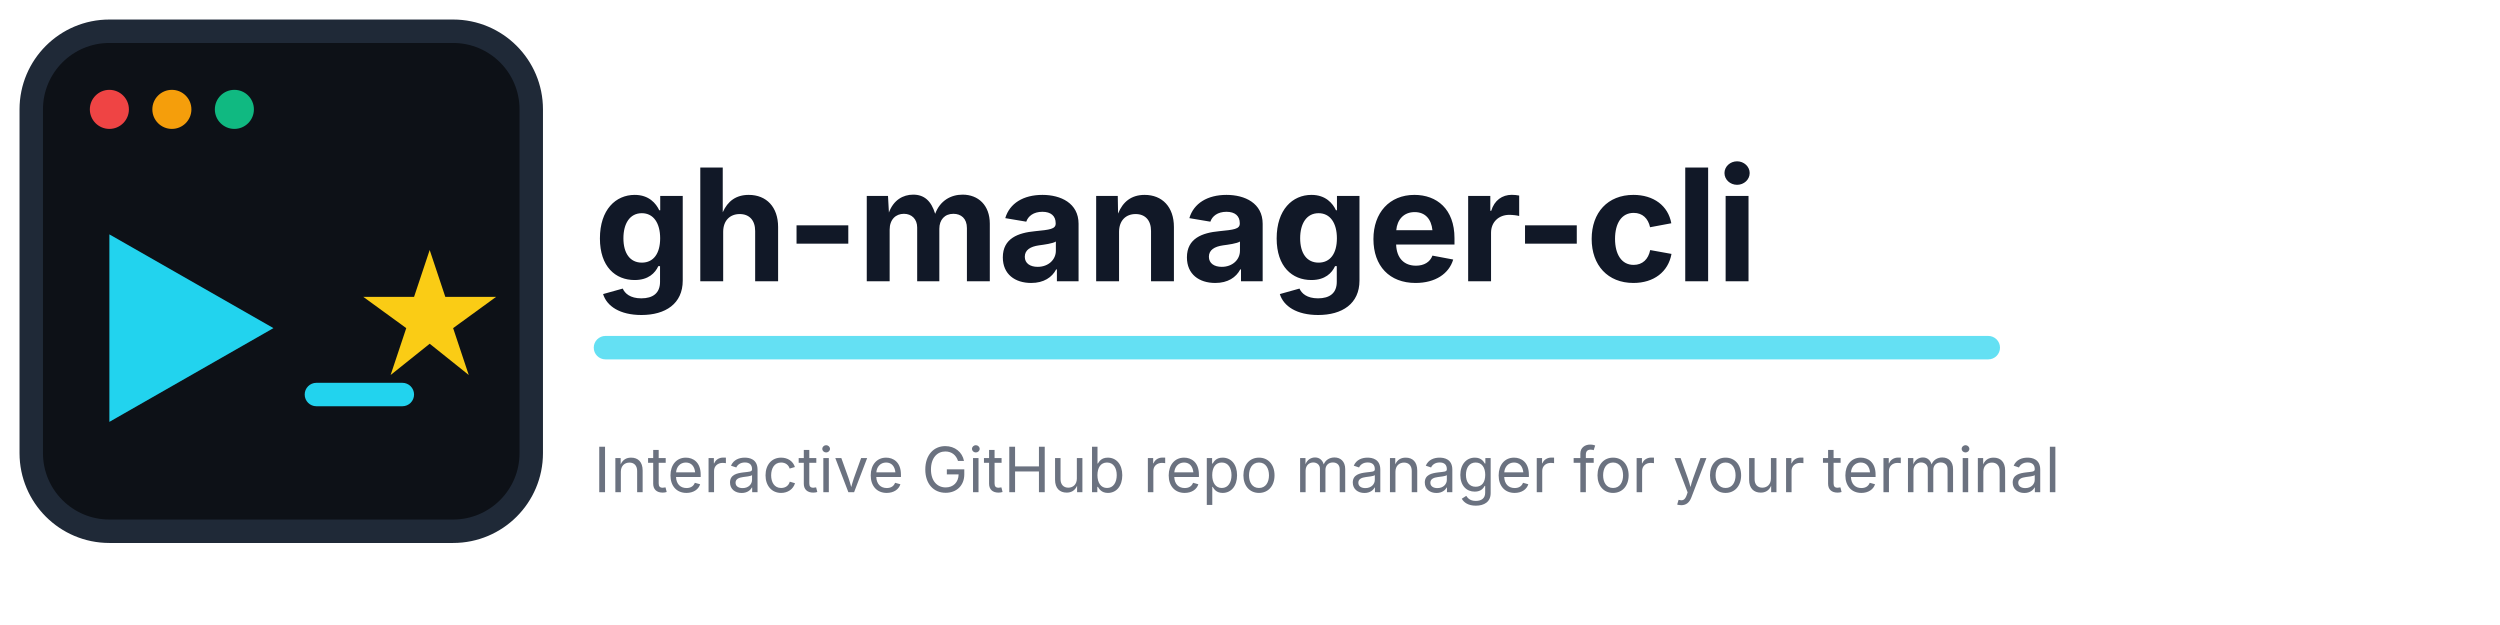
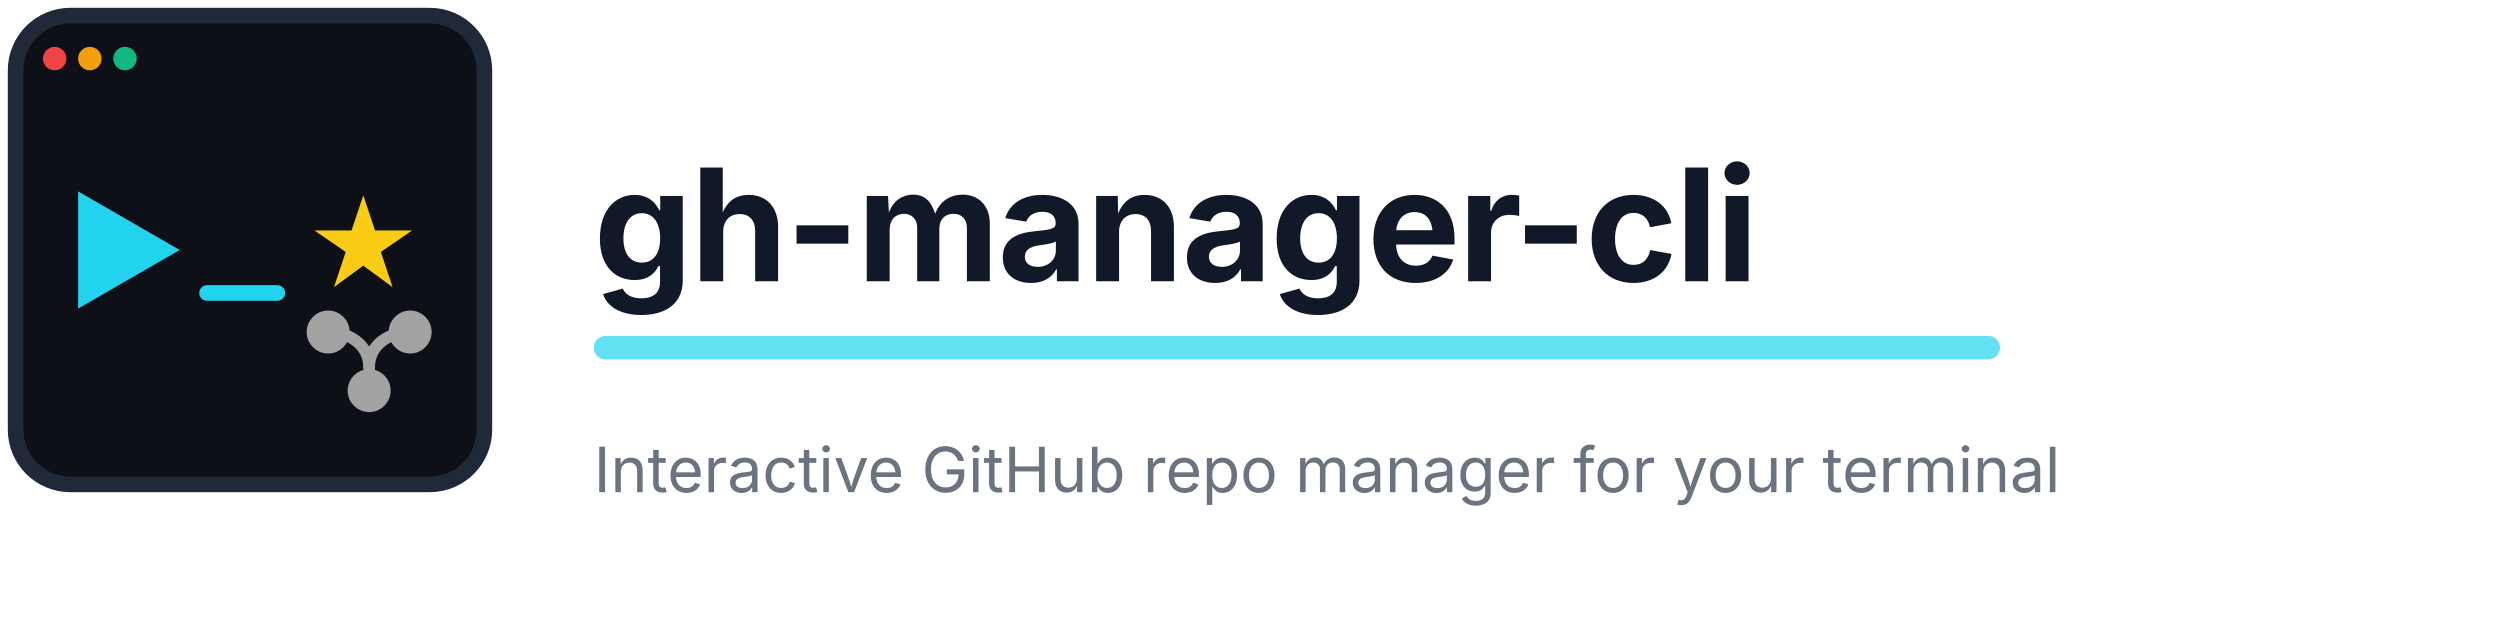
<svg xmlns="http://www.w3.org/2000/svg" width="640" height="160" viewBox="0 0 640 160" fill="none" role="img" aria-labelledby="title desc">
-   <g transform="translate(0,0)">
-     <rect x="8" y="8" width="128" height="128" rx="20" fill="#0D1117" stroke="#1F2937" stroke-width="6" />
-     <circle cx="28" cy="28" r="5" fill="#EF4444" />
-     <circle cx="44" cy="28" r="5" fill="#F59E0B" />
-     <circle cx="60" cy="28" r="5" fill="#10B981" />
-     <path d="M28 60 L70 84 L28 108 Z" fill="#22D3EE" />
-     <rect x="78" y="98" width="28" height="6" rx="3" fill="#22D3EE" />
-     <path d="M110 64 L114 76 L127 76 L116 84 L120 96 L110 88 L100 96 L104 84 L93 76 L106 76 Z" fill="#FACC15" />
+   <g transform="translate(0,0) scale(0.5)">
+     <rect x="8" y="8" width="240" height="240" rx="28" fill="#0D1117" stroke="#1F2937" stroke-width="8" />
+     <circle cx="28" cy="30" r="6" fill="#EF4444" />
+     <circle cx="46" cy="30" r="6" fill="#F59E0B" />
+     <circle cx="64" cy="30" r="6" fill="#10B981" />
+     <path d="M40 98 L92 128 L40 158 Z" fill="#22D3EE" />
+     <rect x="102" y="146" width="44" height="8" rx="4" fill="#22D3EE" />
+     <path d="M186 100 L192 118 L211 118 L195 129 L201 147 L186 136 L171 147 L177 129 L161 118 L180 118 Z" fill="#FACC15" />
+     <g stroke="#A3A3A3" stroke-width="6" stroke-linecap="round" stroke-linejoin="round">
+       <circle cx="168" cy="170" r="8" fill="#A3A3A3" />
+       <circle cx="210" cy="170" r="8" fill="#A3A3A3" />
+       <circle cx="189" cy="200" r="8" fill="#A3A3A3" />
+       <path d="M168 170 C178 170 189 176 189 188" />
+       <path d="M210 170 C200 170 189 176 189 188" />
+     </g>
  </g>
  <g transform="translate(152,36)">
    <text x="0" y="36" font-family="Inter, ui-sans-serif, system-ui, -apple-system, Segoe UI, Roboto, Helvetica, Arial, &quot;Apple Color Emoji&quot;, &quot;Segoe UI Emoji&quot;" font-weight="700" font-size="40" fill="#111827" letter-spacing="-0.5px">gh-manager-cli</text>
    <rect x="0" y="50" width="360" height="6" rx="3" fill="#22D3EE" opacity="0.7" />
    <text x="0" y="90" font-family="Inter, ui-sans-serif, system-ui" font-size="16" fill="#6B7280">Interactive GitHub repo manager for your terminal</text>
  </g>
</svg>
